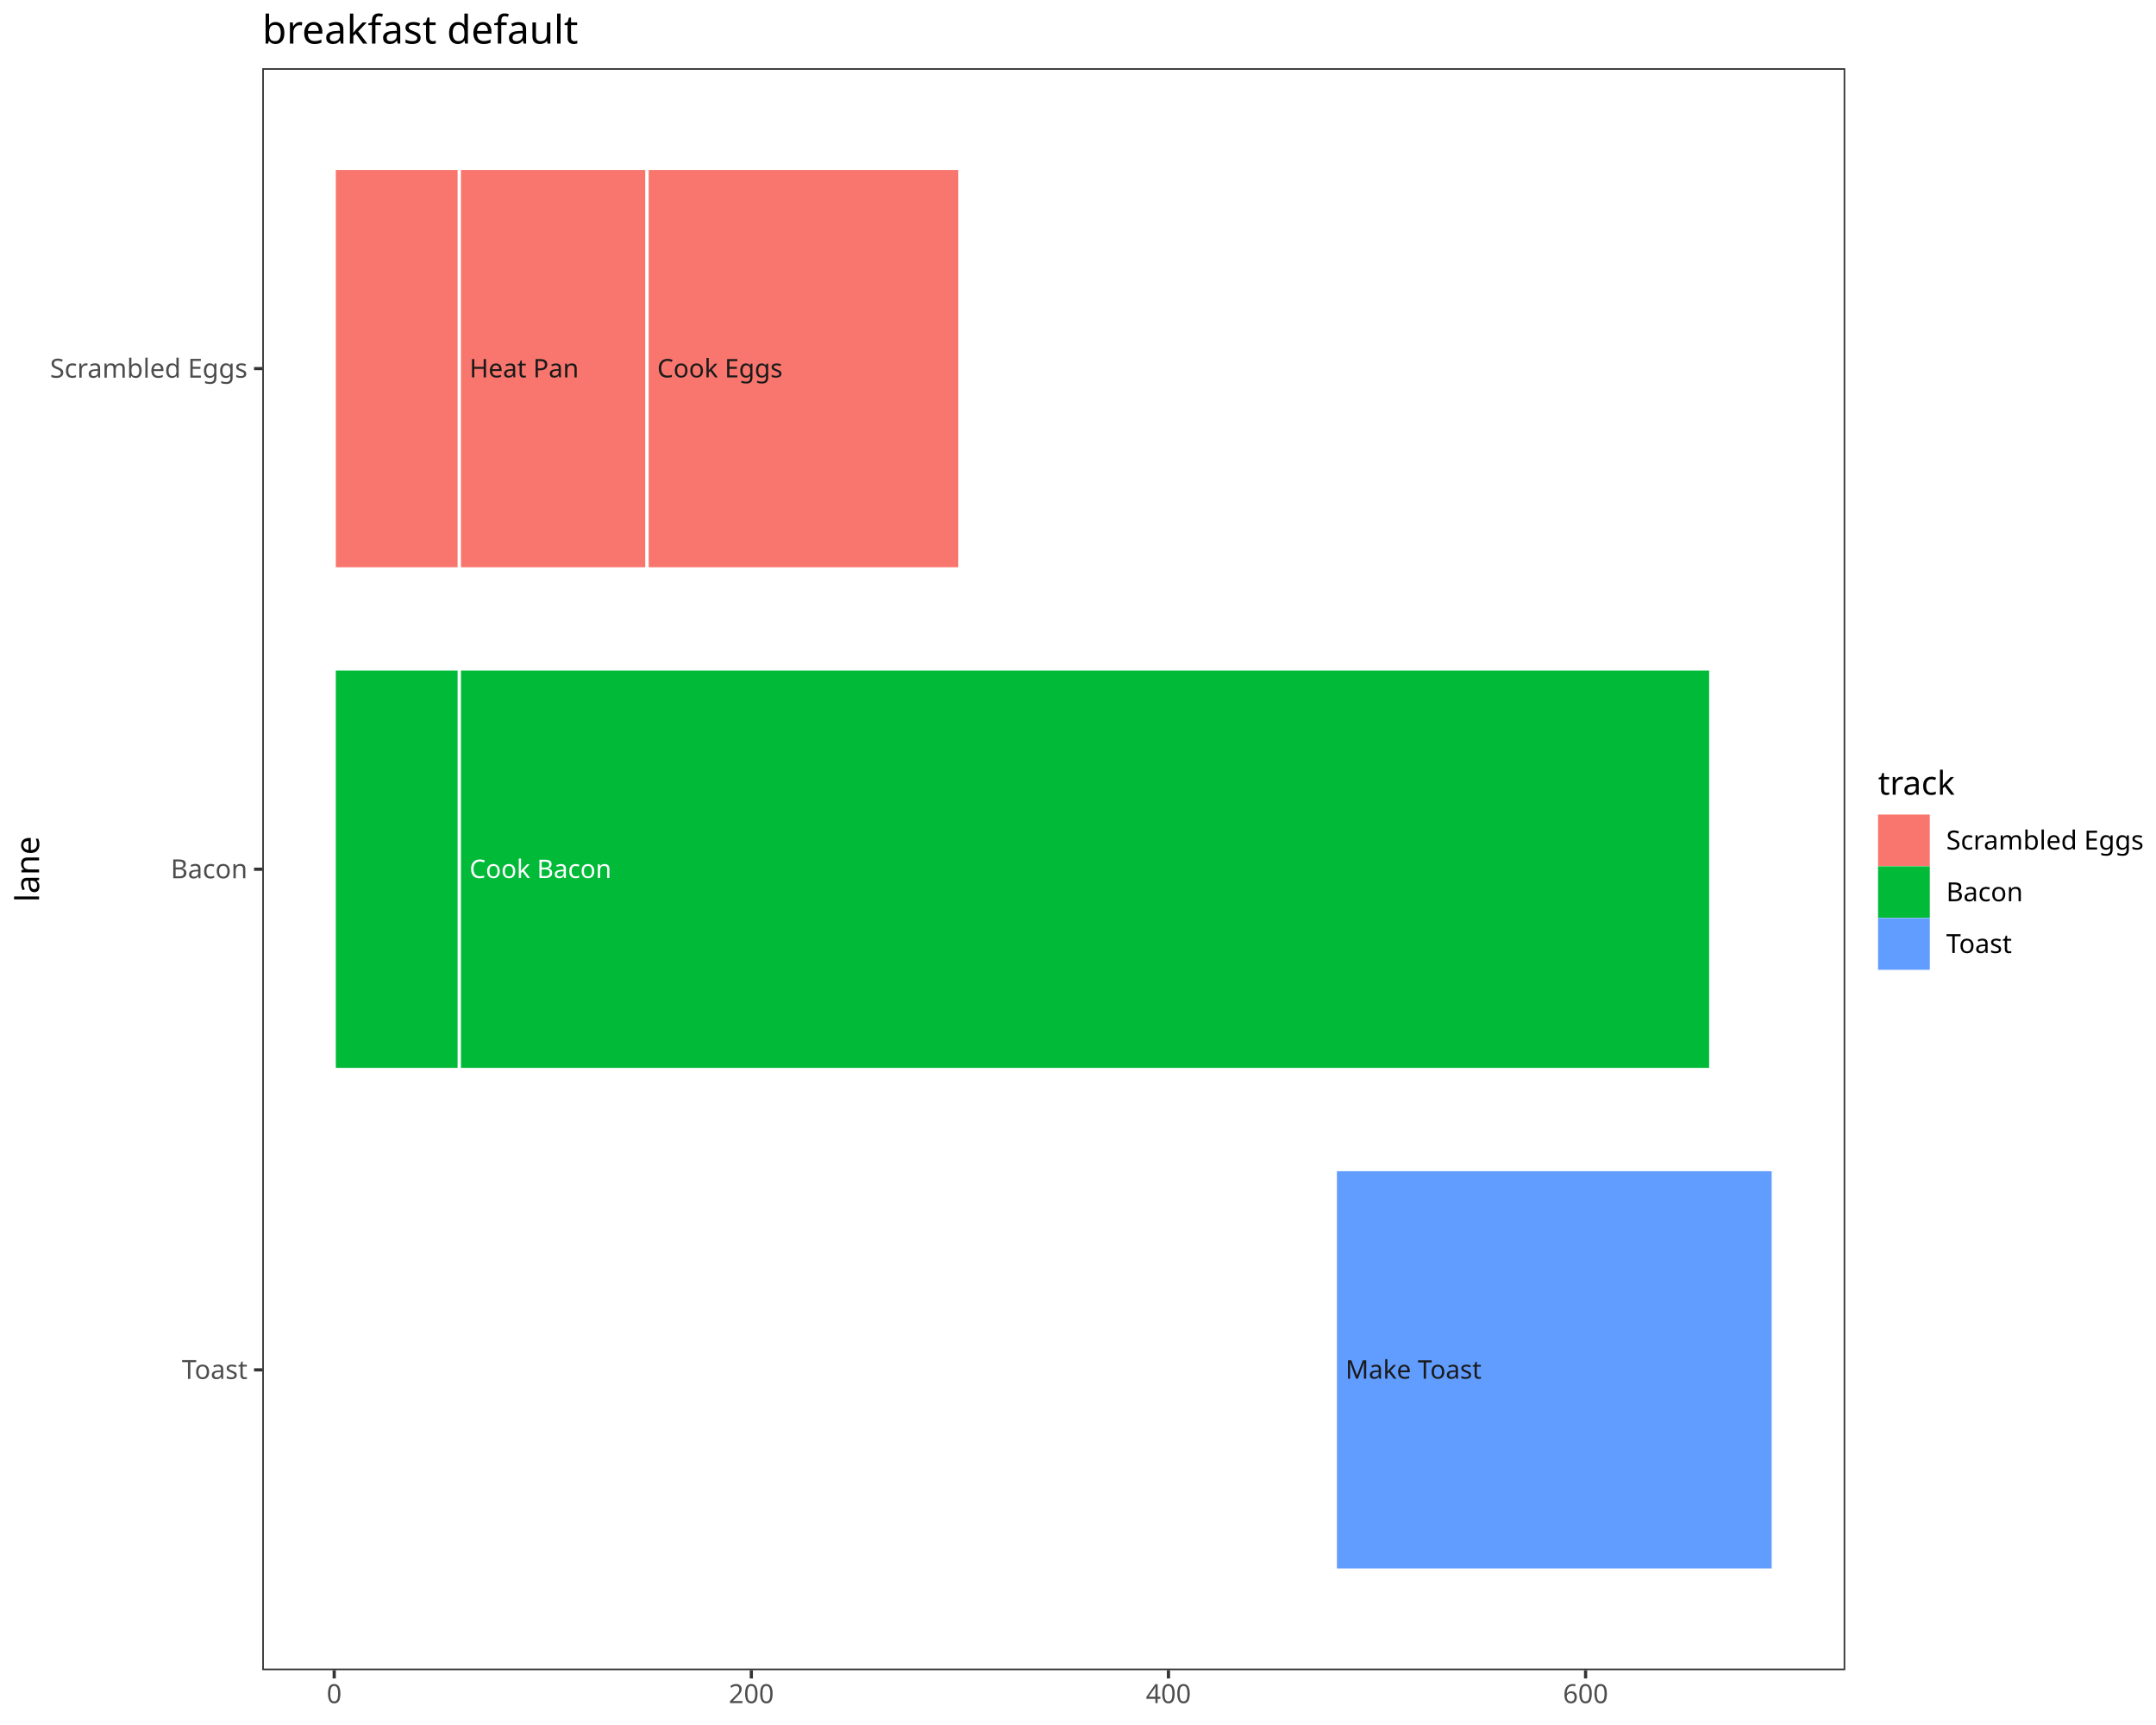
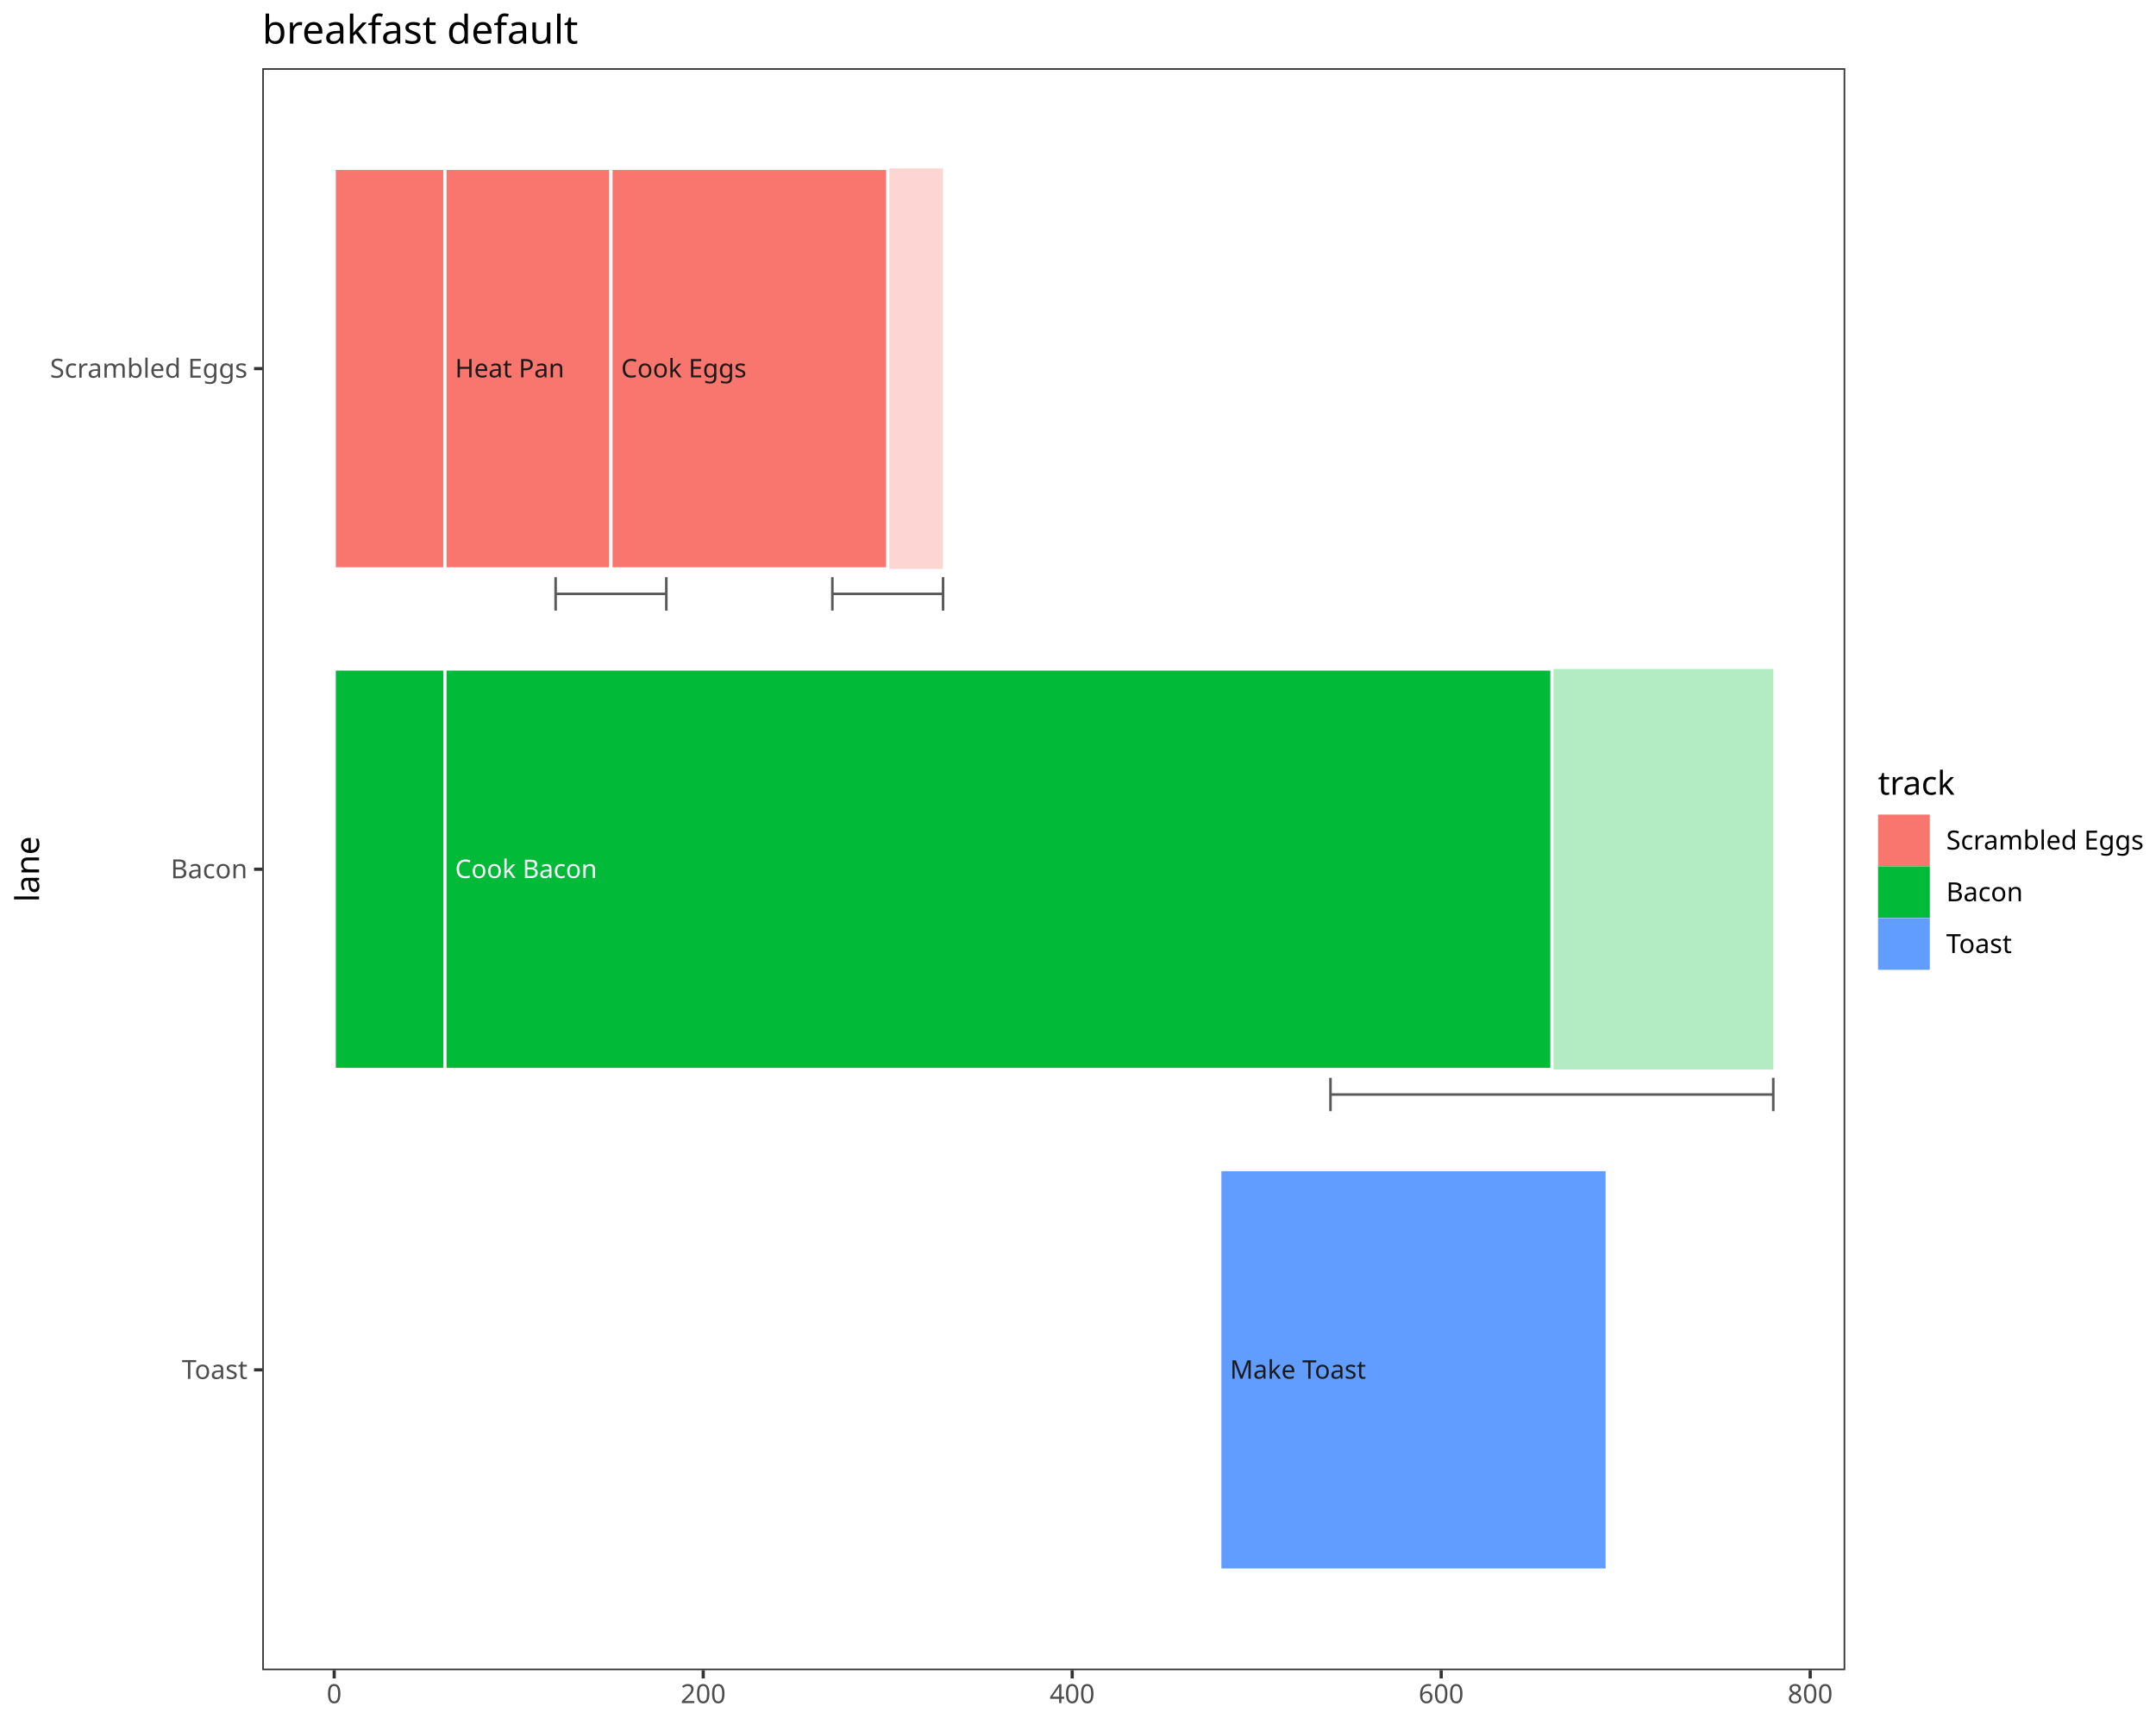
<svg xmlns="http://www.w3.org/2000/svg" class="svglite" data-engine-version="2.0" width="720.00pt" height="576.00pt" viewBox="0 0 720.00 576.00">
  <defs>
    <style type="text/css">
    .svglite line, .svglite polyline, .svglite polygon, .svglite path, .svglite rect, .svglite circle {
      fill: none;
      stroke: #000000;
      stroke-linecap: round;
      stroke-linejoin: round;
      stroke-miterlimit: 10.00;
    }
  </style>
  </defs>
  <rect width="100%" height="100%" style="stroke: none; fill: #FFFFFF;" />
  <defs>
    <clipPath id="cpMC4wMHw3MjAuMDB8MC4wMHw1NzYuMDA=">
      <rect x="0.00" y="0.00" width="720.00" height="576.00" />
    </clipPath>
  </defs>
  <g clip-path="url(#cpMC4wMHw3MjAuMDB8MC4wMHw1NzYuMDA=)">
    <rect x="0.00" y="0.00" width="720.00" height="576.00" style="stroke-width: 1.07; stroke: #FFFFFF; fill: #FFFFFF;" />
  </g>
  <defs>
    <clipPath id="cpODcuNTh8NjE2LjIyfDIyLjc4fDU1Ny43MQ==">
      <rect x="87.58" y="22.78" width="528.64" height="534.92" />
    </clipPath>
  </defs>
  <g clip-path="url(#cpODcuNTh8NjE2LjIyfDIyLjc4fDU1Ny43MQ==)">
    <rect x="87.58" y="22.78" width="528.64" height="534.92" style="stroke-width: 1.07; stroke: none; fill: #FFFFFF;" />
-     <rect x="111.61" y="56.22" width="41.79" height="133.73" style="stroke-width: 1.07; stroke: #FFFFFF; stroke-linecap: butt; stroke-linejoin: miter; fill: #F8766D;" />
-     <rect x="153.40" y="56.22" width="62.68" height="133.73" style="stroke-width: 1.07; stroke: #FFFFFF; stroke-linecap: butt; stroke-linejoin: miter; fill: #F8766D;" />
-     <rect x="216.09" y="56.22" width="104.47" height="133.73" style="stroke-width: 1.07; stroke: #FFFFFF; stroke-linecap: butt; stroke-linejoin: miter; fill: #F8766D;" />
-     <rect x="111.61" y="223.38" width="41.79" height="133.73" style="stroke-width: 1.07; stroke: #FFFFFF; stroke-linecap: butt; stroke-linejoin: miter; fill: #00BA38;" />
-     <rect x="153.40" y="223.38" width="417.90" height="133.73" style="stroke-width: 1.07; stroke: #FFFFFF; stroke-linecap: butt; stroke-linejoin: miter; fill: #00BA38;" />
-     <rect x="445.93" y="390.54" width="146.26" height="133.73" style="stroke-width: 1.07; stroke: #FFFFFF; stroke-linecap: butt; stroke-linejoin: miter; fill: #619CFF;" />
-     <text x="156.80" y="126.02" style="font-size: 8.54px; fill: #1A1A1A; font-family: sans;" textLength="35.59px" lengthAdjust="spacingAndGlyphs">Heat Pan</text>
-     <text x="219.49" y="126.02" style="font-size: 8.54px; fill: #1A1A1A; font-family: sans;" textLength="41.77px" lengthAdjust="spacingAndGlyphs">Cook Eggs</text>
-     <text x="156.80" y="293.18" style="font-size: 8.54px; fill: #FFFFFF; font-family: sans;" textLength="46.51px" lengthAdjust="spacingAndGlyphs">Cook Bacon</text>
-     <text x="449.33" y="460.35" style="font-size: 8.54px; fill: #1A1A1A; font-family: sans;" textLength="44.60px" lengthAdjust="spacingAndGlyphs">Make Toast</text>
+     <rect x="204.03" y="56.22" width="18.48" height="133.73" style="stroke-width: 1.07; stroke: none; stroke-linecap: butt; stroke-linejoin: miter; fill: #F8766D; fill-opacity: 0.30;" />
+     <rect x="296.45" y="56.22" width="18.48" height="133.73" style="stroke-width: 1.07; stroke: none; stroke-linecap: butt; stroke-linejoin: miter; fill: #F8766D; fill-opacity: 0.30;" />
+     <rect x="518.26" y="223.38" width="73.94" height="133.73" style="stroke-width: 1.07; stroke: none; stroke-linecap: butt; stroke-linejoin: miter; fill: #00BA38; fill-opacity: 0.30;" />
+     <line x1="185.55" y1="198.30" x2="222.52" y2="198.30" style="stroke-width: 0.85; stroke: #595959; stroke-linecap: butt;" />
+     <line x1="277.97" y1="198.30" x2="314.94" y2="198.30" style="stroke-width: 0.85; stroke: #595959; stroke-linecap: butt;" />
+     <line x1="444.32" y1="365.47" x2="592.19" y2="365.47" style="stroke-width: 0.85; stroke: #595959; stroke-linecap: butt;" />
+     <line x1="185.55" y1="203.88" x2="185.55" y2="192.73" style="stroke-width: 0.85; stroke: #595959; stroke-linecap: butt;" />
+     <line x1="277.97" y1="203.88" x2="277.97" y2="192.73" style="stroke-width: 0.85; stroke: #595959; stroke-linecap: butt;" />
+     <line x1="444.32" y1="371.04" x2="444.32" y2="359.90" style="stroke-width: 0.85; stroke: #595959; stroke-linecap: butt;" />
+     <line x1="222.52" y1="203.88" x2="222.52" y2="192.73" style="stroke-width: 0.85; stroke: #595959; stroke-linecap: butt;" />
+     <line x1="314.94" y1="203.88" x2="314.94" y2="192.73" style="stroke-width: 0.85; stroke: #595959; stroke-linecap: butt;" />
+     <line x1="592.19" y1="371.04" x2="592.19" y2="359.90" style="stroke-width: 0.85; stroke: #595959; stroke-linecap: butt;" />
+     <rect x="111.61" y="56.22" width="36.97" height="133.73" style="stroke-width: 1.07; stroke: #FFFFFF; stroke-linecap: butt; stroke-linejoin: miter; fill: #F8766D;" />
+     <rect x="148.58" y="56.22" width="55.45" height="133.73" style="stroke-width: 1.07; stroke: #FFFFFF; stroke-linecap: butt; stroke-linejoin: miter; fill: #F8766D;" />
+     <rect x="204.03" y="56.22" width="92.42" height="133.73" style="stroke-width: 1.07; stroke: #FFFFFF; stroke-linecap: butt; stroke-linejoin: miter; fill: #F8766D;" />
+     <rect x="111.61" y="223.38" width="36.97" height="133.73" style="stroke-width: 1.07; stroke: #FFFFFF; stroke-linecap: butt; stroke-linejoin: miter; fill: #00BA38;" />
+     <rect x="148.58" y="223.38" width="369.68" height="133.73" style="stroke-width: 1.07; stroke: #FFFFFF; stroke-linecap: butt; stroke-linejoin: miter; fill: #00BA38;" />
+     <rect x="407.35" y="390.54" width="129.39" height="133.73" style="stroke-width: 1.07; stroke: #FFFFFF; stroke-linecap: butt; stroke-linejoin: miter; fill: #619CFF;" />
+     <text x="151.98" y="126.02" style="font-size: 8.54px; fill: #1A1A1A; font-family: sans;" textLength="35.59px" lengthAdjust="spacingAndGlyphs">Heat Pan</text>
+     <text x="207.43" y="126.02" style="font-size: 8.54px; fill: #1A1A1A; font-family: sans;" textLength="41.77px" lengthAdjust="spacingAndGlyphs">Cook Eggs</text>
+     <text x="151.98" y="293.18" style="font-size: 8.54px; fill: #FFFFFF; font-family: sans;" textLength="46.51px" lengthAdjust="spacingAndGlyphs">Cook Bacon</text>
+     <text x="410.76" y="460.35" style="font-size: 8.54px; fill: #1A1A1A; font-family: sans;" textLength="44.60px" lengthAdjust="spacingAndGlyphs">Make Toast</text>
    <rect x="87.58" y="22.78" width="528.64" height="534.92" style="stroke-width: 1.07; stroke: #333333;" />
  </g>
  <g clip-path="url(#cpMC4wMHw3MjAuMDB8MC4wMHw1NzYuMDA=)">
    <text x="82.65" y="460.44" text-anchor="end" style="font-size: 8.80px; fill: #4D4D4D; font-family: sans;" textLength="22.01px" lengthAdjust="spacingAndGlyphs">Toast</text>
    <text x="82.65" y="293.27" text-anchor="end" style="font-size: 8.80px; fill: #4D4D4D; font-family: sans;" textLength="24.96px" lengthAdjust="spacingAndGlyphs">Bacon</text>
    <text x="82.65" y="126.11" text-anchor="end" style="font-size: 8.80px; fill: #4D4D4D; font-family: sans;" textLength="64.58px" lengthAdjust="spacingAndGlyphs">Scrambled Eggs</text>
    <polyline points="84.84,457.41 87.58,457.41 " style="stroke-width: 1.07; stroke: #333333; stroke-linecap: butt;" />
    <polyline points="84.84,290.24 87.58,290.24 " style="stroke-width: 1.07; stroke: #333333; stroke-linecap: butt;" />
    <polyline points="84.84,123.08 87.58,123.08 " style="stroke-width: 1.07; stroke: #333333; stroke-linecap: butt;" />
    <polyline points="111.61,560.45 111.61,557.71 " style="stroke-width: 1.07; stroke: #333333; stroke-linecap: butt;" />
-     <polyline points="250.91,560.45 250.91,557.71 " style="stroke-width: 1.07; stroke: #333333; stroke-linecap: butt;" />
-     <polyline points="390.21,560.45 390.21,557.71 " style="stroke-width: 1.07; stroke: #333333; stroke-linecap: butt;" />
-     <polyline points="529.51,560.45 529.51,557.71 " style="stroke-width: 1.07; stroke: #333333; stroke-linecap: butt;" />
+     <polyline points="234.84,560.45 234.84,557.71 " style="stroke-width: 1.07; stroke: #333333; stroke-linecap: butt;" />
+     <polyline points="358.06,560.45 358.06,557.71 " style="stroke-width: 1.07; stroke: #333333; stroke-linecap: butt;" />
+     <polyline points="481.29,560.45 481.29,557.71 " style="stroke-width: 1.07; stroke: #333333; stroke-linecap: butt;" />
+     <polyline points="604.52,560.45 604.52,557.71 " style="stroke-width: 1.07; stroke: #333333; stroke-linecap: butt;" />
    <text x="111.61" y="568.69" text-anchor="middle" style="font-size: 8.80px; fill: #4D4D4D; font-family: sans;" textLength="4.89px" lengthAdjust="spacingAndGlyphs">0</text>
-     <text x="250.91" y="568.69" text-anchor="middle" style="font-size: 8.80px; fill: #4D4D4D; font-family: sans;" textLength="14.68px" lengthAdjust="spacingAndGlyphs">200</text>
-     <text x="390.21" y="568.69" text-anchor="middle" style="font-size: 8.80px; fill: #4D4D4D; font-family: sans;" textLength="14.68px" lengthAdjust="spacingAndGlyphs">400</text>
-     <text x="529.51" y="568.69" text-anchor="middle" style="font-size: 8.80px; fill: #4D4D4D; font-family: sans;" textLength="14.68px" lengthAdjust="spacingAndGlyphs">600</text>
+     <text x="234.84" y="568.69" text-anchor="middle" style="font-size: 8.80px; fill: #4D4D4D; font-family: sans;" textLength="14.68px" lengthAdjust="spacingAndGlyphs">200</text>
+     <text x="358.06" y="568.69" text-anchor="middle" style="font-size: 8.80px; fill: #4D4D4D; font-family: sans;" textLength="14.68px" lengthAdjust="spacingAndGlyphs">400</text>
+     <text x="481.29" y="568.69" text-anchor="middle" style="font-size: 8.80px; fill: #4D4D4D; font-family: sans;" textLength="14.68px" lengthAdjust="spacingAndGlyphs">600</text>
+     <text x="604.52" y="568.69" text-anchor="middle" style="font-size: 8.80px; fill: #4D4D4D; font-family: sans;" textLength="14.68px" lengthAdjust="spacingAndGlyphs">800</text>
    <text transform="translate(13.05,290.24) rotate(-90)" text-anchor="middle" style="font-size: 11.00px; font-family: sans;" textLength="20.80px" lengthAdjust="spacingAndGlyphs">lane</text>
    <rect x="627.18" y="256.66" width="87.34" height="67.17" style="stroke-width: 1.07; stroke: none; fill: #FFFFFF;" />
    <text x="627.18" y="265.37" style="font-size: 11.00px; font-family: sans;" textLength="23.85px" lengthAdjust="spacingAndGlyphs">track</text>
    <rect x="627.18" y="271.99" width="17.28" height="17.28" style="stroke-width: 1.07; stroke: none; fill: #FFFFFF;" />
    <rect x="627.18" y="271.99" width="17.28" height="17.28" style="stroke-width: 0.75; stroke: none; fill: #F8766D;" />
    <rect x="627.18" y="289.27" width="17.28" height="17.28" style="stroke-width: 1.07; stroke: none; fill: #FFFFFF;" />
    <rect x="627.18" y="289.27" width="17.28" height="17.28" style="stroke-width: 0.75; stroke: none; fill: #00BA38;" />
    <rect x="627.18" y="306.55" width="17.28" height="17.28" style="stroke-width: 1.07; stroke: none; fill: #FFFFFF;" />
    <rect x="627.18" y="306.55" width="17.28" height="17.28" style="stroke-width: 0.75; stroke: none; fill: #619CFF;" />
    <text x="649.94" y="283.66" style="font-size: 8.80px; font-family: sans;" textLength="64.58px" lengthAdjust="spacingAndGlyphs">Scrambled Eggs</text>
    <text x="649.94" y="300.94" style="font-size: 8.80px; font-family: sans;" textLength="24.96px" lengthAdjust="spacingAndGlyphs">Bacon</text>
    <text x="649.94" y="318.22" style="font-size: 8.80px; font-family: sans;" textLength="22.01px" lengthAdjust="spacingAndGlyphs">Toast</text>
    <text x="87.58" y="14.56" style="font-size: 13.20px; font-family: sans;" textLength="97.61px" lengthAdjust="spacingAndGlyphs">breakfast default</text>
  </g>
</svg>
